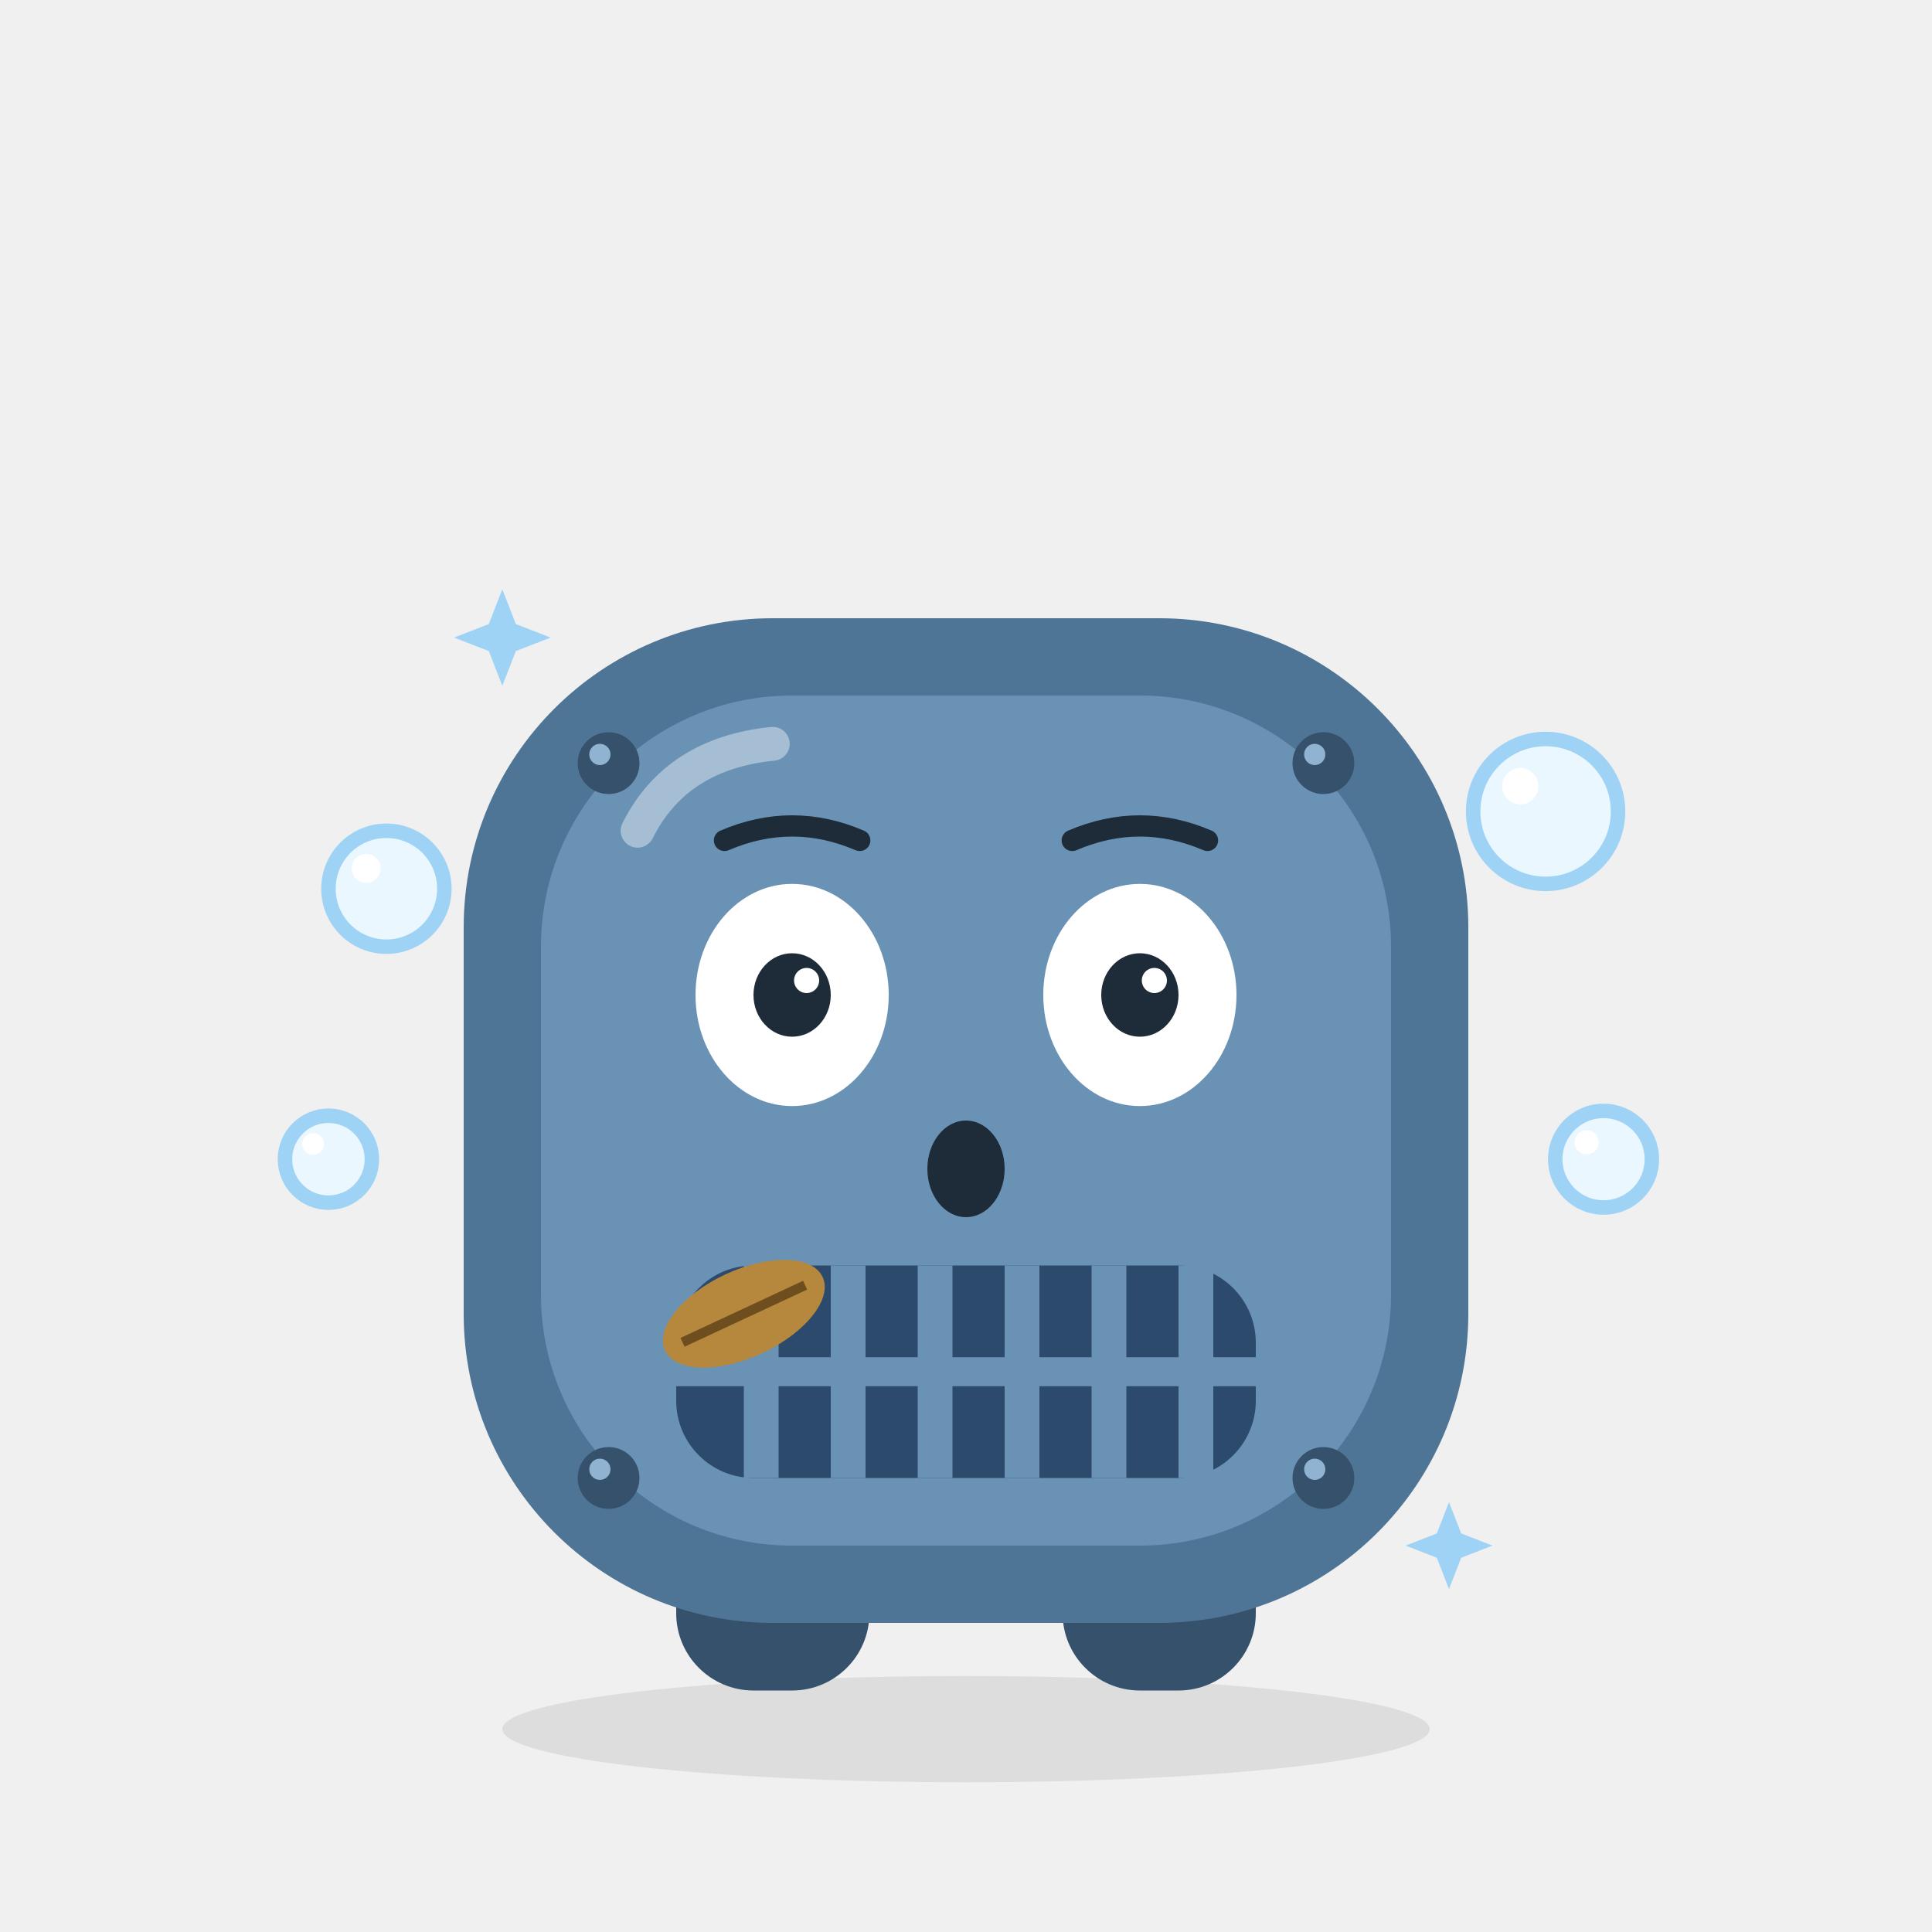
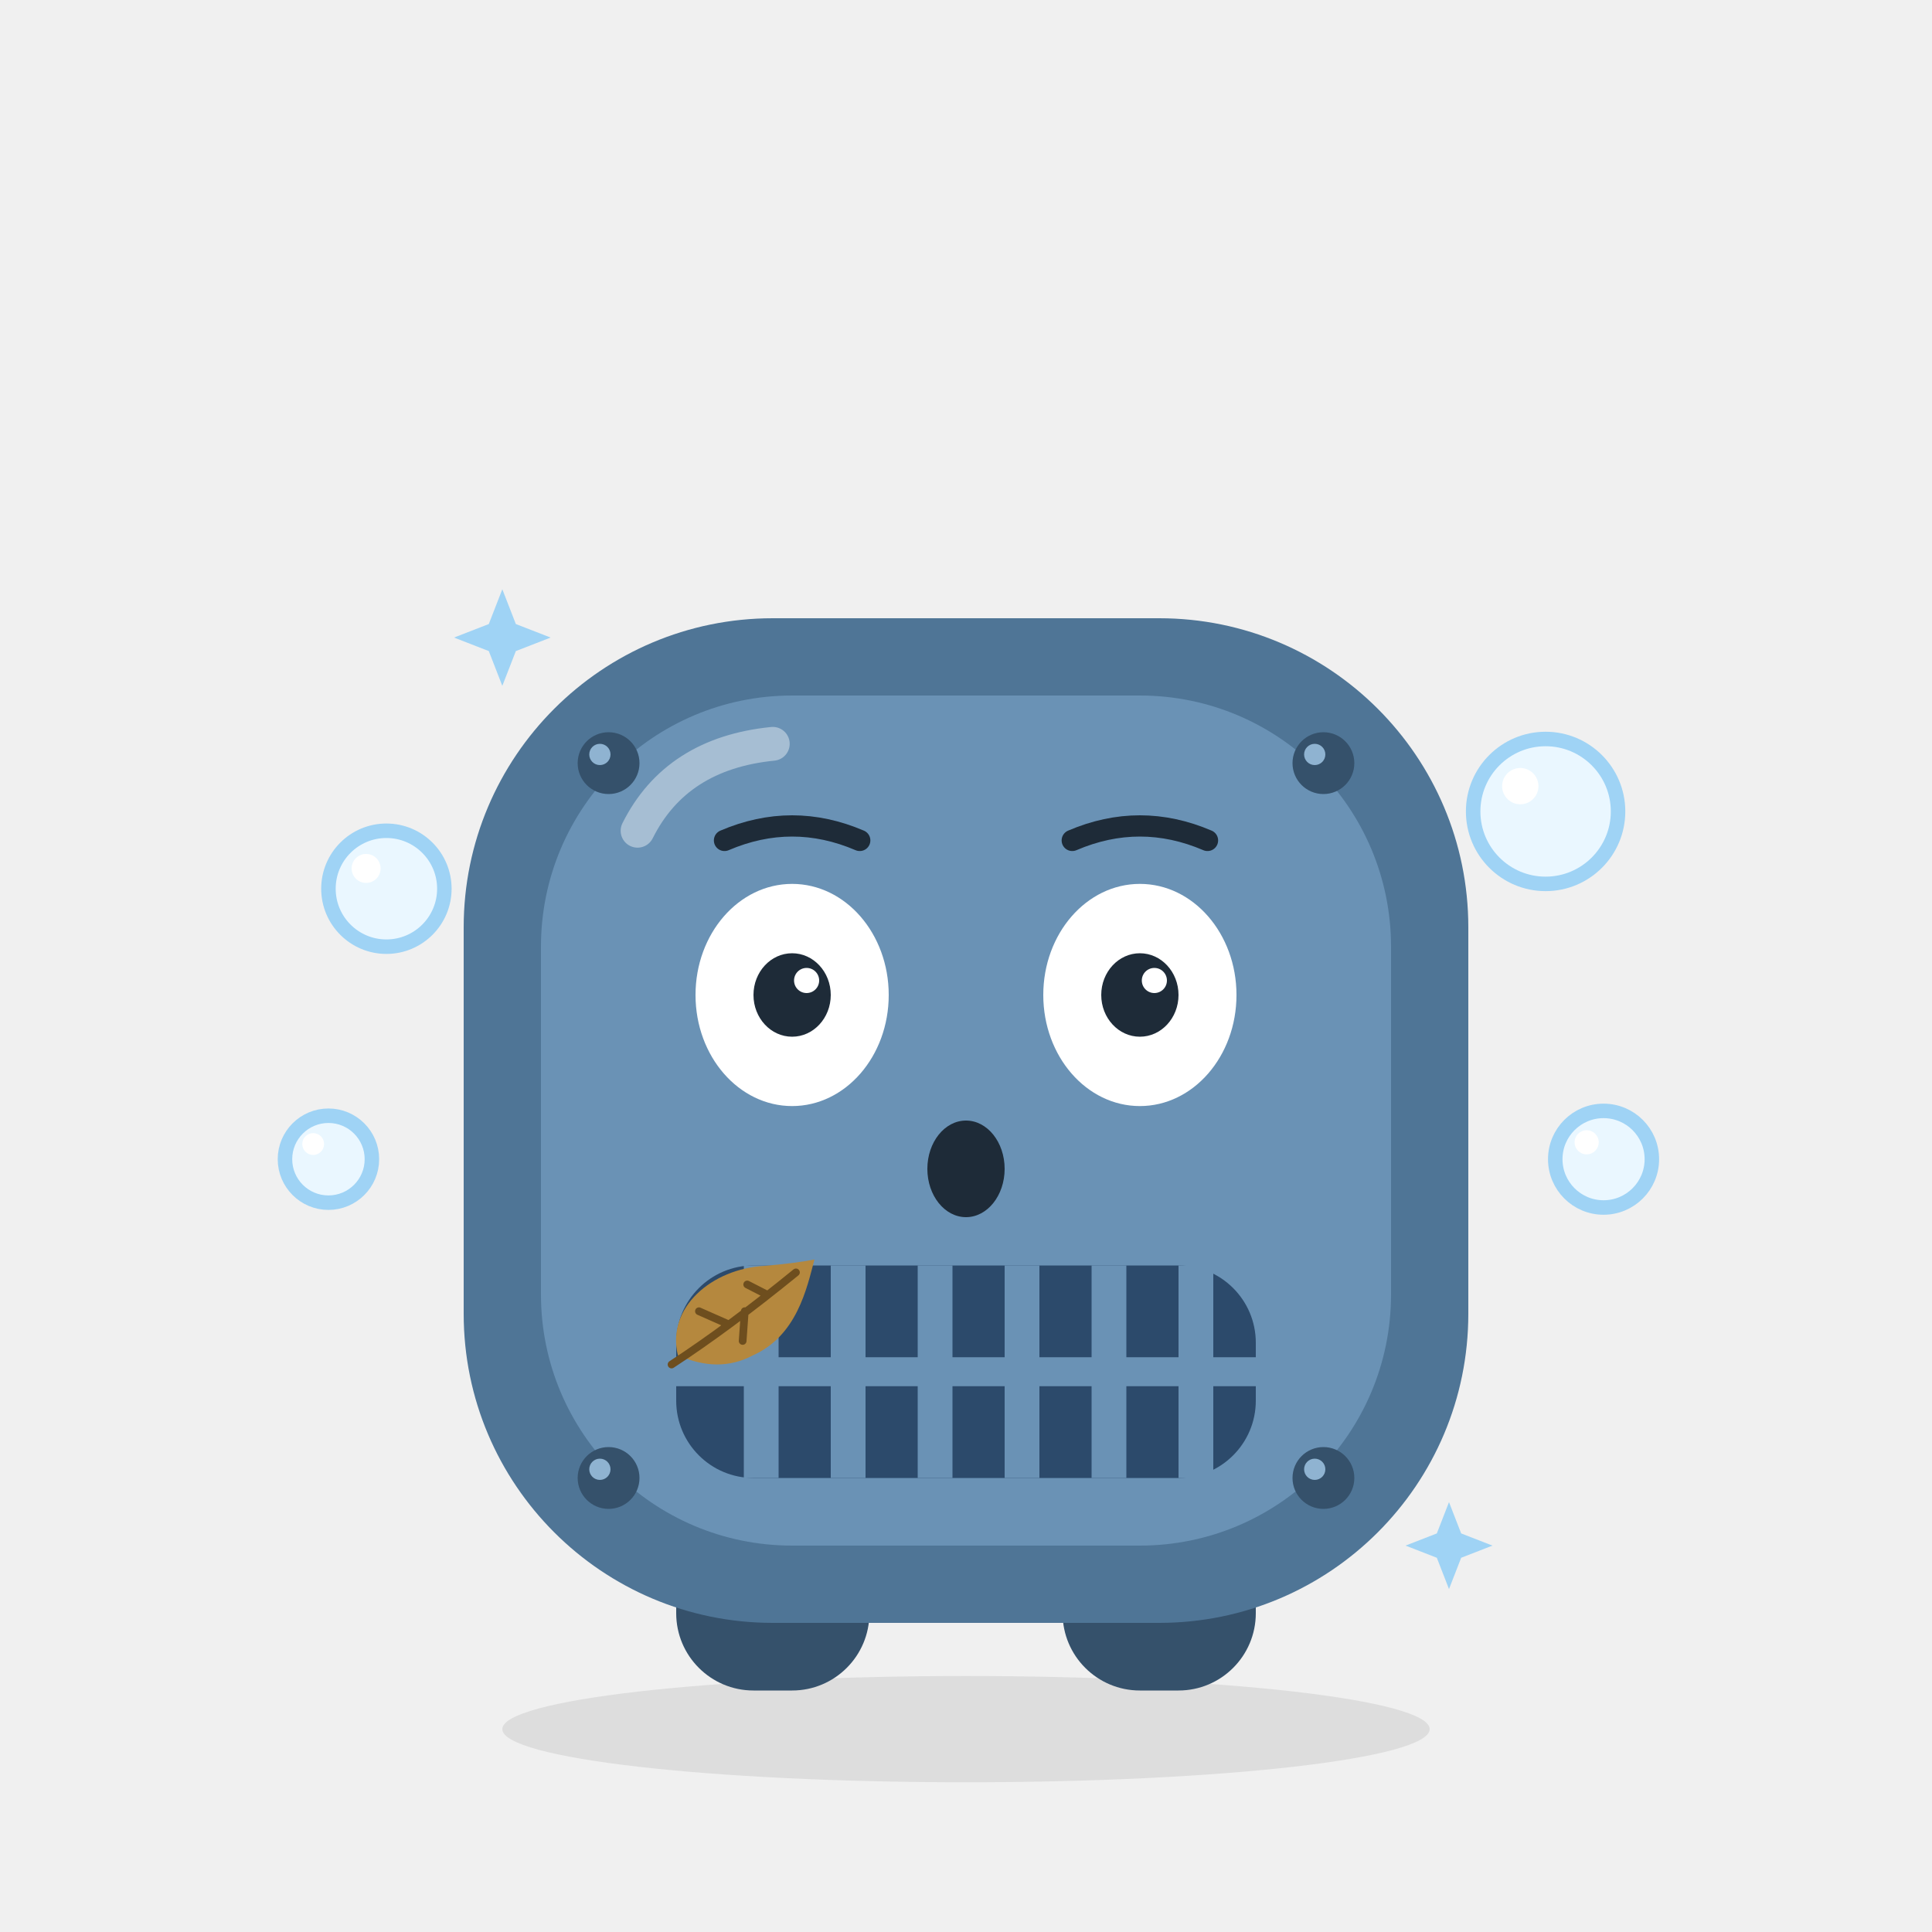
<svg xmlns="http://www.w3.org/2000/svg" viewBox="0 0 200 200" width="400" height="400">
  <ellipse cx="100" cy="179" rx="48" ry="5.5" fill="#000000" opacity="0.08" />
  <rect x="70" y="158" width="20" height="17" rx="8" fill="#35516B" />
  <rect x="110" y="158" width="20" height="17" rx="8" fill="#35516B" />
  <rect x="48" y="64" width="104" height="104" rx="32" fill="#4F7596" />
  <rect x="56" y="72" width="88" height="88" rx="26" fill="#6A92B5" />
  <path d="M66 86 Q70 78 80 77" fill="none" stroke="#FFFFFF" stroke-width="3.5" stroke-linecap="round" opacity="0.4" />
  <circle cx="63" cy="79" r="3.2" fill="#35516B" />
  <circle cx="62.1" cy="78.1" r="1.1" fill="#8FB3D1" />
  <circle cx="137" cy="79" r="3.2" fill="#35516B" />
  <circle cx="136.1" cy="78.1" r="1.1" fill="#8FB3D1" />
  <circle cx="63" cy="153" r="3.2" fill="#35516B" />
  <circle cx="62.1" cy="152.1" r="1.1" fill="#8FB3D1" />
  <circle cx="137" cy="153" r="3.2" fill="#35516B" />
  <circle cx="136.1" cy="152.1" r="1.1" fill="#8FB3D1" />
  <rect x="70" y="131" width="60" height="22" rx="8" fill="#2C4A6B" />
  <rect x="77" y="131" width="3.6" height="22" fill="#6A92B5" />
  <rect x="86" y="131" width="3.6" height="22" fill="#6A92B5" />
  <rect x="95" y="131" width="3.6" height="22" fill="#6A92B5" />
  <rect x="104" y="131" width="3.6" height="22" fill="#6A92B5" />
  <rect x="113" y="131" width="3.6" height="22" fill="#6A92B5" />
  <rect x="122" y="131" width="3.6" height="22" fill="#6A92B5" />
  <rect x="70" y="140.5" width="60" height="3" fill="#6A92B5" />
-   <ellipse cx="77" cy="136" rx="9" ry="4.5" fill="#B5883E" transform="rotate(-25 77 136)" />
-   <path d="M70 136 L84 136" stroke="#6E4E1E" stroke-width="1" transform="rotate(-25 77 136)" />
+   <g transform="translate(77 136) rotate(-25)">
+     <path d="M-8 1 C-7 -4 -1 -5.6 4 -3.6 Q7 -2.5 9 -2 C7 0.4 4 4.4 -1 4.3 Q-5 4.5 -8 1Z" fill="#B5883E" />
+     <path d="M-9 1.6 Q-2 0.6 6.7 -1.6 M-2 0.2 l-2.1 -2.4 M0.2 -0.2 l-1.5 2.7 M3 -0.8 l-1.4 -1.8" fill="none" stroke="#6E4E1E" stroke-width="0.8" stroke-linecap="round" />
+   </g>
  <ellipse cx="82" cy="103" rx="10" ry="11.5" fill="#FFFFFF" />
  <ellipse cx="82" cy="103" rx="4" ry="4.32" fill="#1E2B38" />
  <circle cx="83.5" cy="101.5" r="1.3" fill="#FFFFFF" />
  <ellipse cx="118" cy="103" rx="10" ry="11.5" fill="#FFFFFF" />
  <ellipse cx="118" cy="103" rx="4" ry="4.32" fill="#1E2B38" />
  <circle cx="119.5" cy="101.5" r="1.3" fill="#FFFFFF" />
  <path d="M75 87 Q82 84 89 87 M111 87 Q118 84 125 87" fill="none" stroke="#1E2B38" stroke-width="2.2" stroke-linecap="round" />
  <ellipse cx="100" cy="121" rx="4" ry="5" fill="#1E2B38" />
  <circle cx="40" cy="92" r="6" fill="#EAF7FF" stroke="#9FD3F5" stroke-width="1.5" />
  <circle cx="37.9" cy="89.9" r="1.5" fill="#FFFFFF" />
  <circle cx="160" cy="84" r="7.5" fill="#EAF7FF" stroke="#9FD3F5" stroke-width="1.5" />
  <circle cx="157.38" cy="81.38" r="1.88" fill="#FFFFFF" />
  <circle cx="34" cy="120" r="4.5" fill="#EAF7FF" stroke="#9FD3F5" stroke-width="1.5" />
  <circle cx="32.42" cy="118.43" r="1.13" fill="#FFFFFF" />
  <circle cx="166" cy="120" r="5" fill="#EAF7FF" stroke="#9FD3F5" stroke-width="1.5" />
  <circle cx="164.25" cy="118.25" r="1.25" fill="#FFFFFF" />
  <path d="M52 61 L53.4 64.6 L57 66 L53.4 67.4 L52 71 L50.6 67.4 L47 66 L50.6 64.6 Z" fill="#9FD3F5" />
  <path d="M150 155.5 L151.26 158.74 L154.5 160 L151.26 161.26 L150 164.5 L148.74 161.26 L145.5 160 L148.74 158.74 Z" fill="#9FD3F5" />
</svg>
